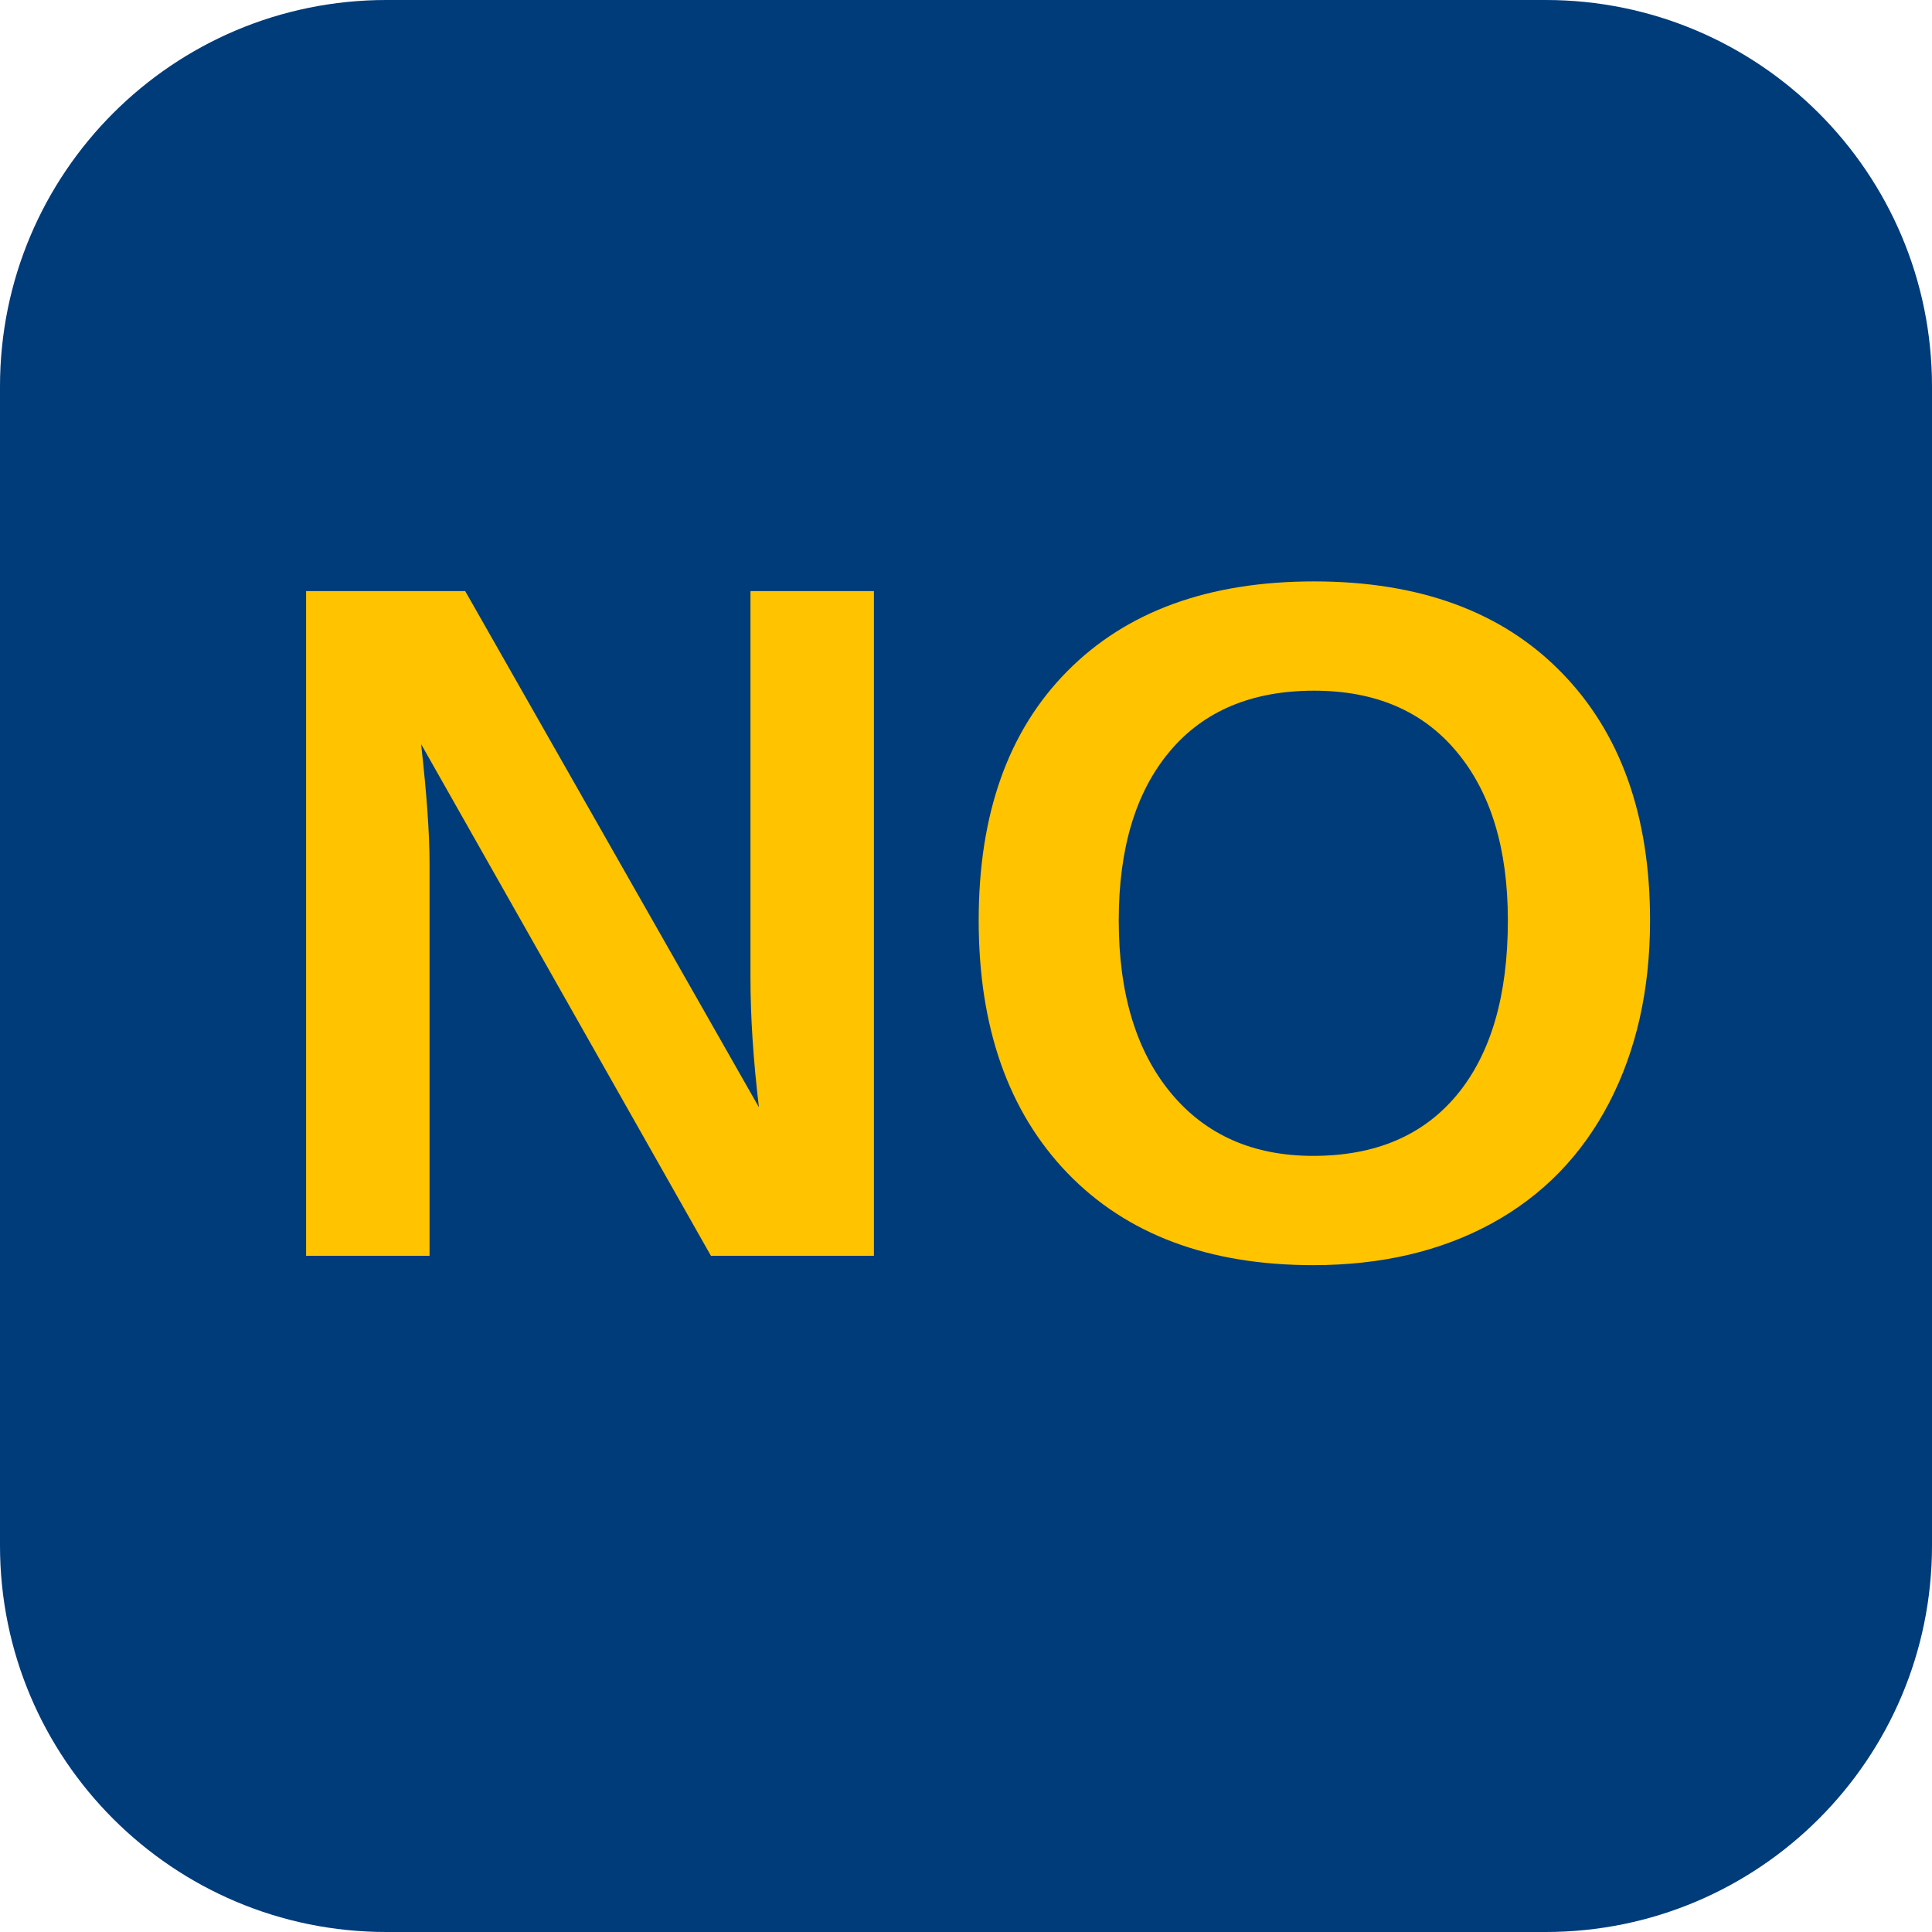
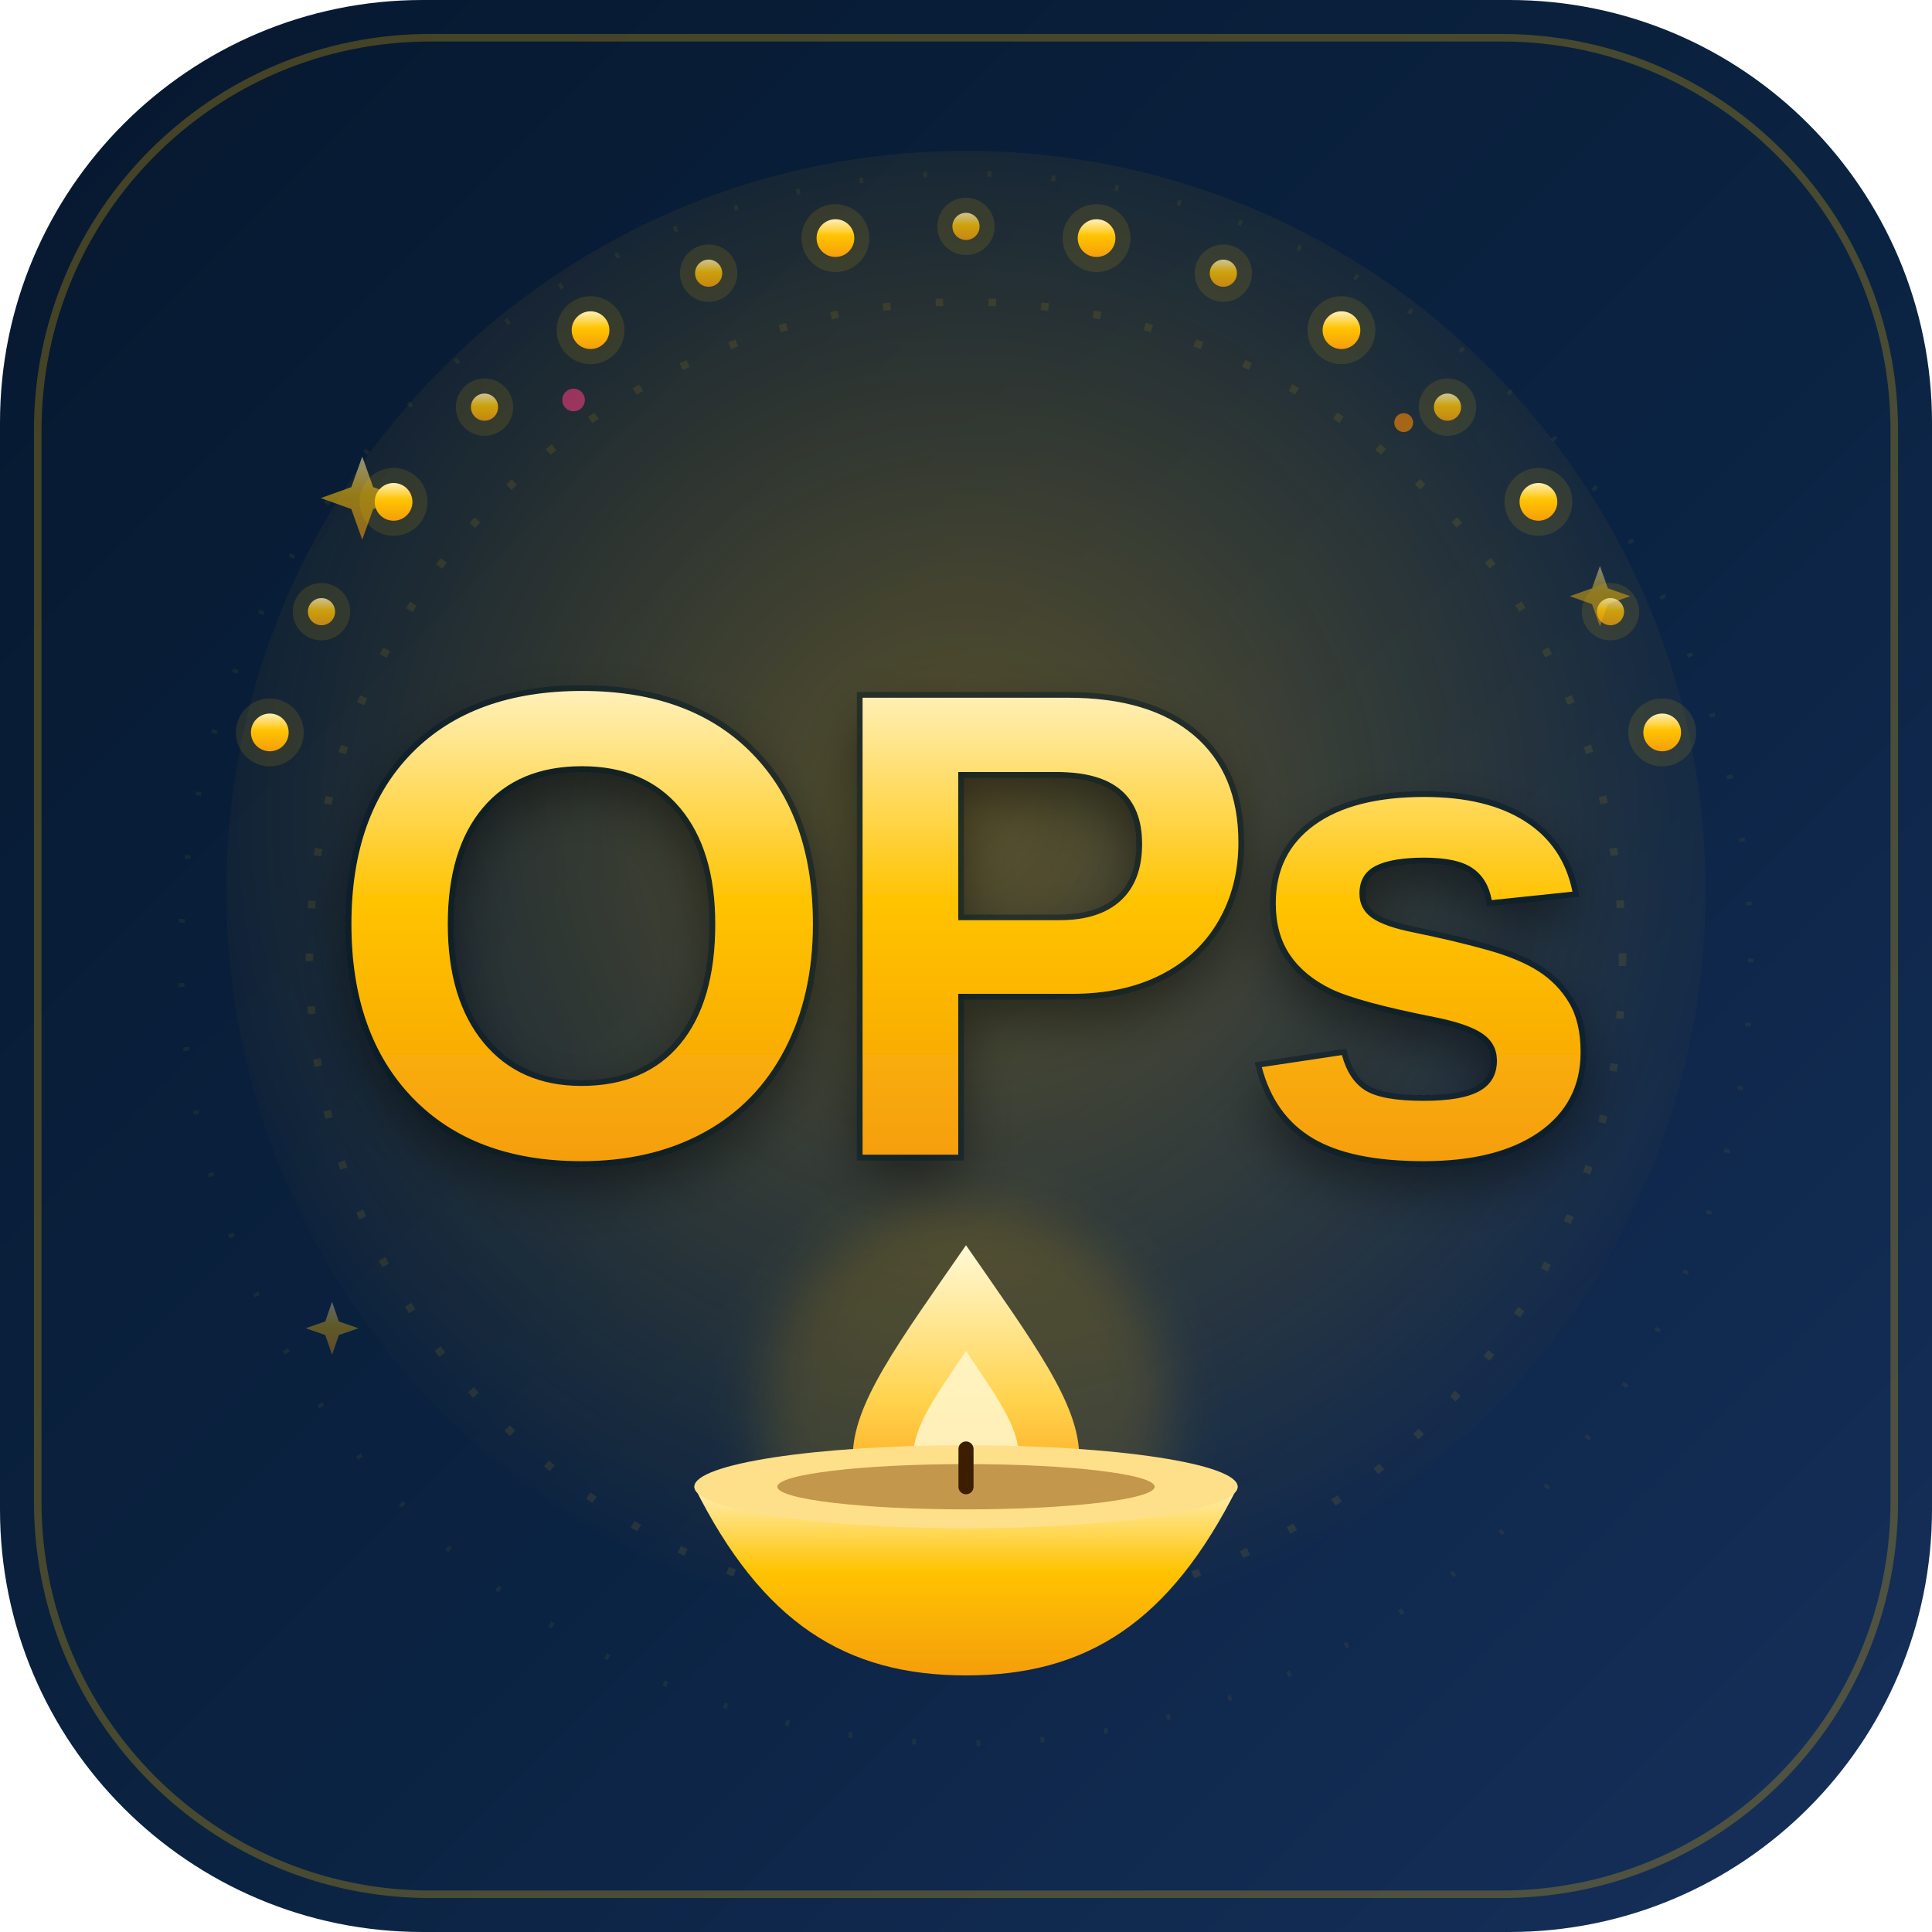
- <svg xmlns="http://www.w3.org/2000/svg" viewBox="0 0 100 100">
-   <rect width="100" height="100" rx="20" fill="#003B7A" />
-   <text x="50" y="65" font-family="Arial,sans-serif" font-size="50" font-weight="bold" fill="#FFC300" text-anchor="middle">NO</text>
+ <svg xmlns="http://www.w3.org/2000/svg" viewBox="0 0 512 512" width="512" height="512">
+   <defs>
+     <linearGradient id="bg" x1="0" y1="0" x2="1" y2="1">
+       <stop offset="0" stop-color="#06182F" />
+       <stop offset="0.55" stop-color="#0B2342" />
+       <stop offset="1" stop-color="#16305C" />
+     </linearGradient>
+     <linearGradient id="gold" x1="0" y1="0" x2="0" y2="1">
+       <stop offset="0" stop-color="#FFF0B8" />
+       <stop offset="0.45" stop-color="#FFC300" />
+       <stop offset="1" stop-color="#F59E0B" />
+     </linearGradient>
+     <linearGradient id="flame" x1="0" y1="0" x2="0" y2="1">
+       <stop offset="0" stop-color="#FFF9D6" />
+       <stop offset="0.5" stop-color="#FFD34D" />
+       <stop offset="1" stop-color="#FF8A00" />
+     </linearGradient>
+     <radialGradient id="glow" cx="0.5" cy="0.45" r="0.55">
+       <stop offset="0" stop-color="#FFB703" stop-opacity="0.32" />
+       <stop offset="1" stop-color="#FFB703" stop-opacity="0" />
+     </radialGradient>
+     <filter id="soft" x="-50%" y="-50%" width="200%" height="200%">
+       <feGaussianBlur stdDeviation="7" />
+     </filter>
+     <filter id="shadow" x="-20%" y="-20%" width="140%" height="150%">
+       <feDropShadow dx="0" dy="6" stdDeviation="7" flood-color="#000000" flood-opacity="0.45" />
+     </filter>
+   </defs>
+   <rect width="512" height="512" rx="112" fill="url(#bg)" />
+   <rect x="10" y="10" width="492" height="492" rx="104" fill="none" stroke="#FFC300" stroke-opacity="0.25" stroke-width="2" />
+   <g transform="translate(256 256) scale(1) translate(-256 -256)">
+     <circle cx="256" cy="236" r="196" fill="url(#glow)" />
+     <g fill="none" stroke="#FFC300">
+       <circle cx="256" cy="254" r="174" stroke-opacity="0.10" stroke-width="2" stroke-dasharray="2 12" />
+       <circle cx="256" cy="254" r="208" stroke-opacity="0.07" stroke-width="1.5" stroke-dasharray="1 16" />
+     </g>
+     <path d="M96 121 L98.9 129.1 L107 132 L98.9 134.9 L96 143 L93.1 134.9 L85 132 L93.1 129.1 Z" fill="url(#gold)" opacity="0.55" />
+     <path d="M424 150 L426.1 155.9 L432 158 L426.1 160.1 L424 166 L421.9 160.1 L416 158 L421.9 155.9 Z" fill="url(#gold)" opacity="0.45" />
+     <path d="M88 345 L89.8 350.2 L95 352 L89.8 353.8 L88 359 L86.2 353.8 L81 352 L86.2 350.2 Z" fill="url(#gold)" opacity="0.35" />
+     <circle cx="152" cy="106" r="3" fill="#FF3D81" opacity="0.55" />
+     <circle cx="372" cy="112" r="2.5" fill="#FF8A00" opacity="0.6" />
+     <g>
+       <circle cx="71.5" cy="194.1" r="9" fill="#FFC300" opacity="0.12" />
+       <circle cx="85.2" cy="162.1" r="7.6" fill="#FFC300" opacity="0.12" />
+       <circle cx="104.3" cy="133" r="9" fill="#FFC300" opacity="0.12" />
+       <circle cx="128.4" cy="107.9" r="7.6" fill="#FFC300" opacity="0.12" />
+       <circle cx="156.5" cy="87.5" r="9" fill="#FFC300" opacity="0.12" />
+       <circle cx="187.8" cy="72.4" r="7.6" fill="#FFC300" opacity="0.12" />
+       <circle cx="221.4" cy="63.1" r="9" fill="#FFC300" opacity="0.12" />
+       <circle cx="256" cy="60" r="7.6" fill="#FFC300" opacity="0.12" />
+       <circle cx="290.6" cy="63.1" r="9" fill="#FFC300" opacity="0.12" />
+       <circle cx="324.2" cy="72.4" r="7.6" fill="#FFC300" opacity="0.12" />
+       <circle cx="355.5" cy="87.5" r="9" fill="#FFC300" opacity="0.12" />
+       <circle cx="383.6" cy="107.9" r="7.6" fill="#FFC300" opacity="0.12" />
+       <circle cx="407.7" cy="133" r="9" fill="#FFC300" opacity="0.12" />
+       <circle cx="426.8" cy="162.1" r="7.6" fill="#FFC300" opacity="0.12" />
+       <circle cx="440.5" cy="194.1" r="9" fill="#FFC300" opacity="0.12" />
+       <circle cx="71.5" cy="194.1" r="5" fill="url(#gold)" opacity="1" />
+       <circle cx="85.2" cy="162.1" r="3.6" fill="url(#gold)" opacity="0.75" />
+       <circle cx="104.3" cy="133" r="5" fill="url(#gold)" opacity="1" />
+       <circle cx="128.4" cy="107.9" r="3.6" fill="url(#gold)" opacity="0.75" />
+       <circle cx="156.5" cy="87.5" r="5" fill="url(#gold)" opacity="1" />
+       <circle cx="187.8" cy="72.4" r="3.6" fill="url(#gold)" opacity="0.75" />
+       <circle cx="221.4" cy="63.1" r="5" fill="url(#gold)" opacity="1" />
+       <circle cx="256" cy="60" r="3.6" fill="url(#gold)" opacity="0.75" />
+       <circle cx="290.6" cy="63.1" r="5" fill="url(#gold)" opacity="1" />
+       <circle cx="324.2" cy="72.4" r="3.6" fill="url(#gold)" opacity="0.75" />
+       <circle cx="355.5" cy="87.5" r="5" fill="url(#gold)" opacity="1" />
+       <circle cx="383.6" cy="107.9" r="3.6" fill="url(#gold)" opacity="0.75" />
+       <circle cx="407.7" cy="133" r="5" fill="url(#gold)" opacity="1" />
+       <circle cx="426.8" cy="162.1" r="3.6" fill="url(#gold)" opacity="0.75" />
+       <circle cx="440.5" cy="194.1" r="5" fill="url(#gold)" opacity="1" />
+     </g>
+     <circle cx="256" cy="374" r="54" fill="#FFB703" opacity="0.16" filter="url(#soft)" />
+     <path d="M256 330 C274 356 286 372 286 386 C286 402 273 412 256 412 C239 412 226 402 226 386 C226 372 238 356 256 330 Z" fill="url(#flame)" />
+     <path d="M256 358 C264 370 270 378 270 386 C270 396 264 402 256 402 C248 402 242 396 242 386 C242 378 248 370 256 358 Z" fill="#FFF7CE" opacity="0.85" />
+     <path d="M184 394 C202 430 224 444 256 444 C288 444 310 430 328 394 Z" fill="url(#gold)" />
+     <ellipse cx="256" cy="394" rx="72" ry="11" fill="#FFE08A" />
+     <ellipse cx="256" cy="394" rx="50" ry="6" fill="#7A3E00" opacity="0.45" />
+     <line x1="256" y1="394" x2="256" y2="384" stroke="#3B1E00" stroke-width="4" stroke-linecap="round" />
+     <text x="256" y="306" text-anchor="middle" font-family="'Arial Black','Helvetica Neue',Arial,sans-serif" font-size="176" font-weight="900" letter-spacing="-6" fill="url(#gold)" stroke="#04122A" stroke-width="3" stroke-opacity="0.45" paint-order="stroke" filter="url(#shadow)">OPs</text>
+   </g>
</svg>
